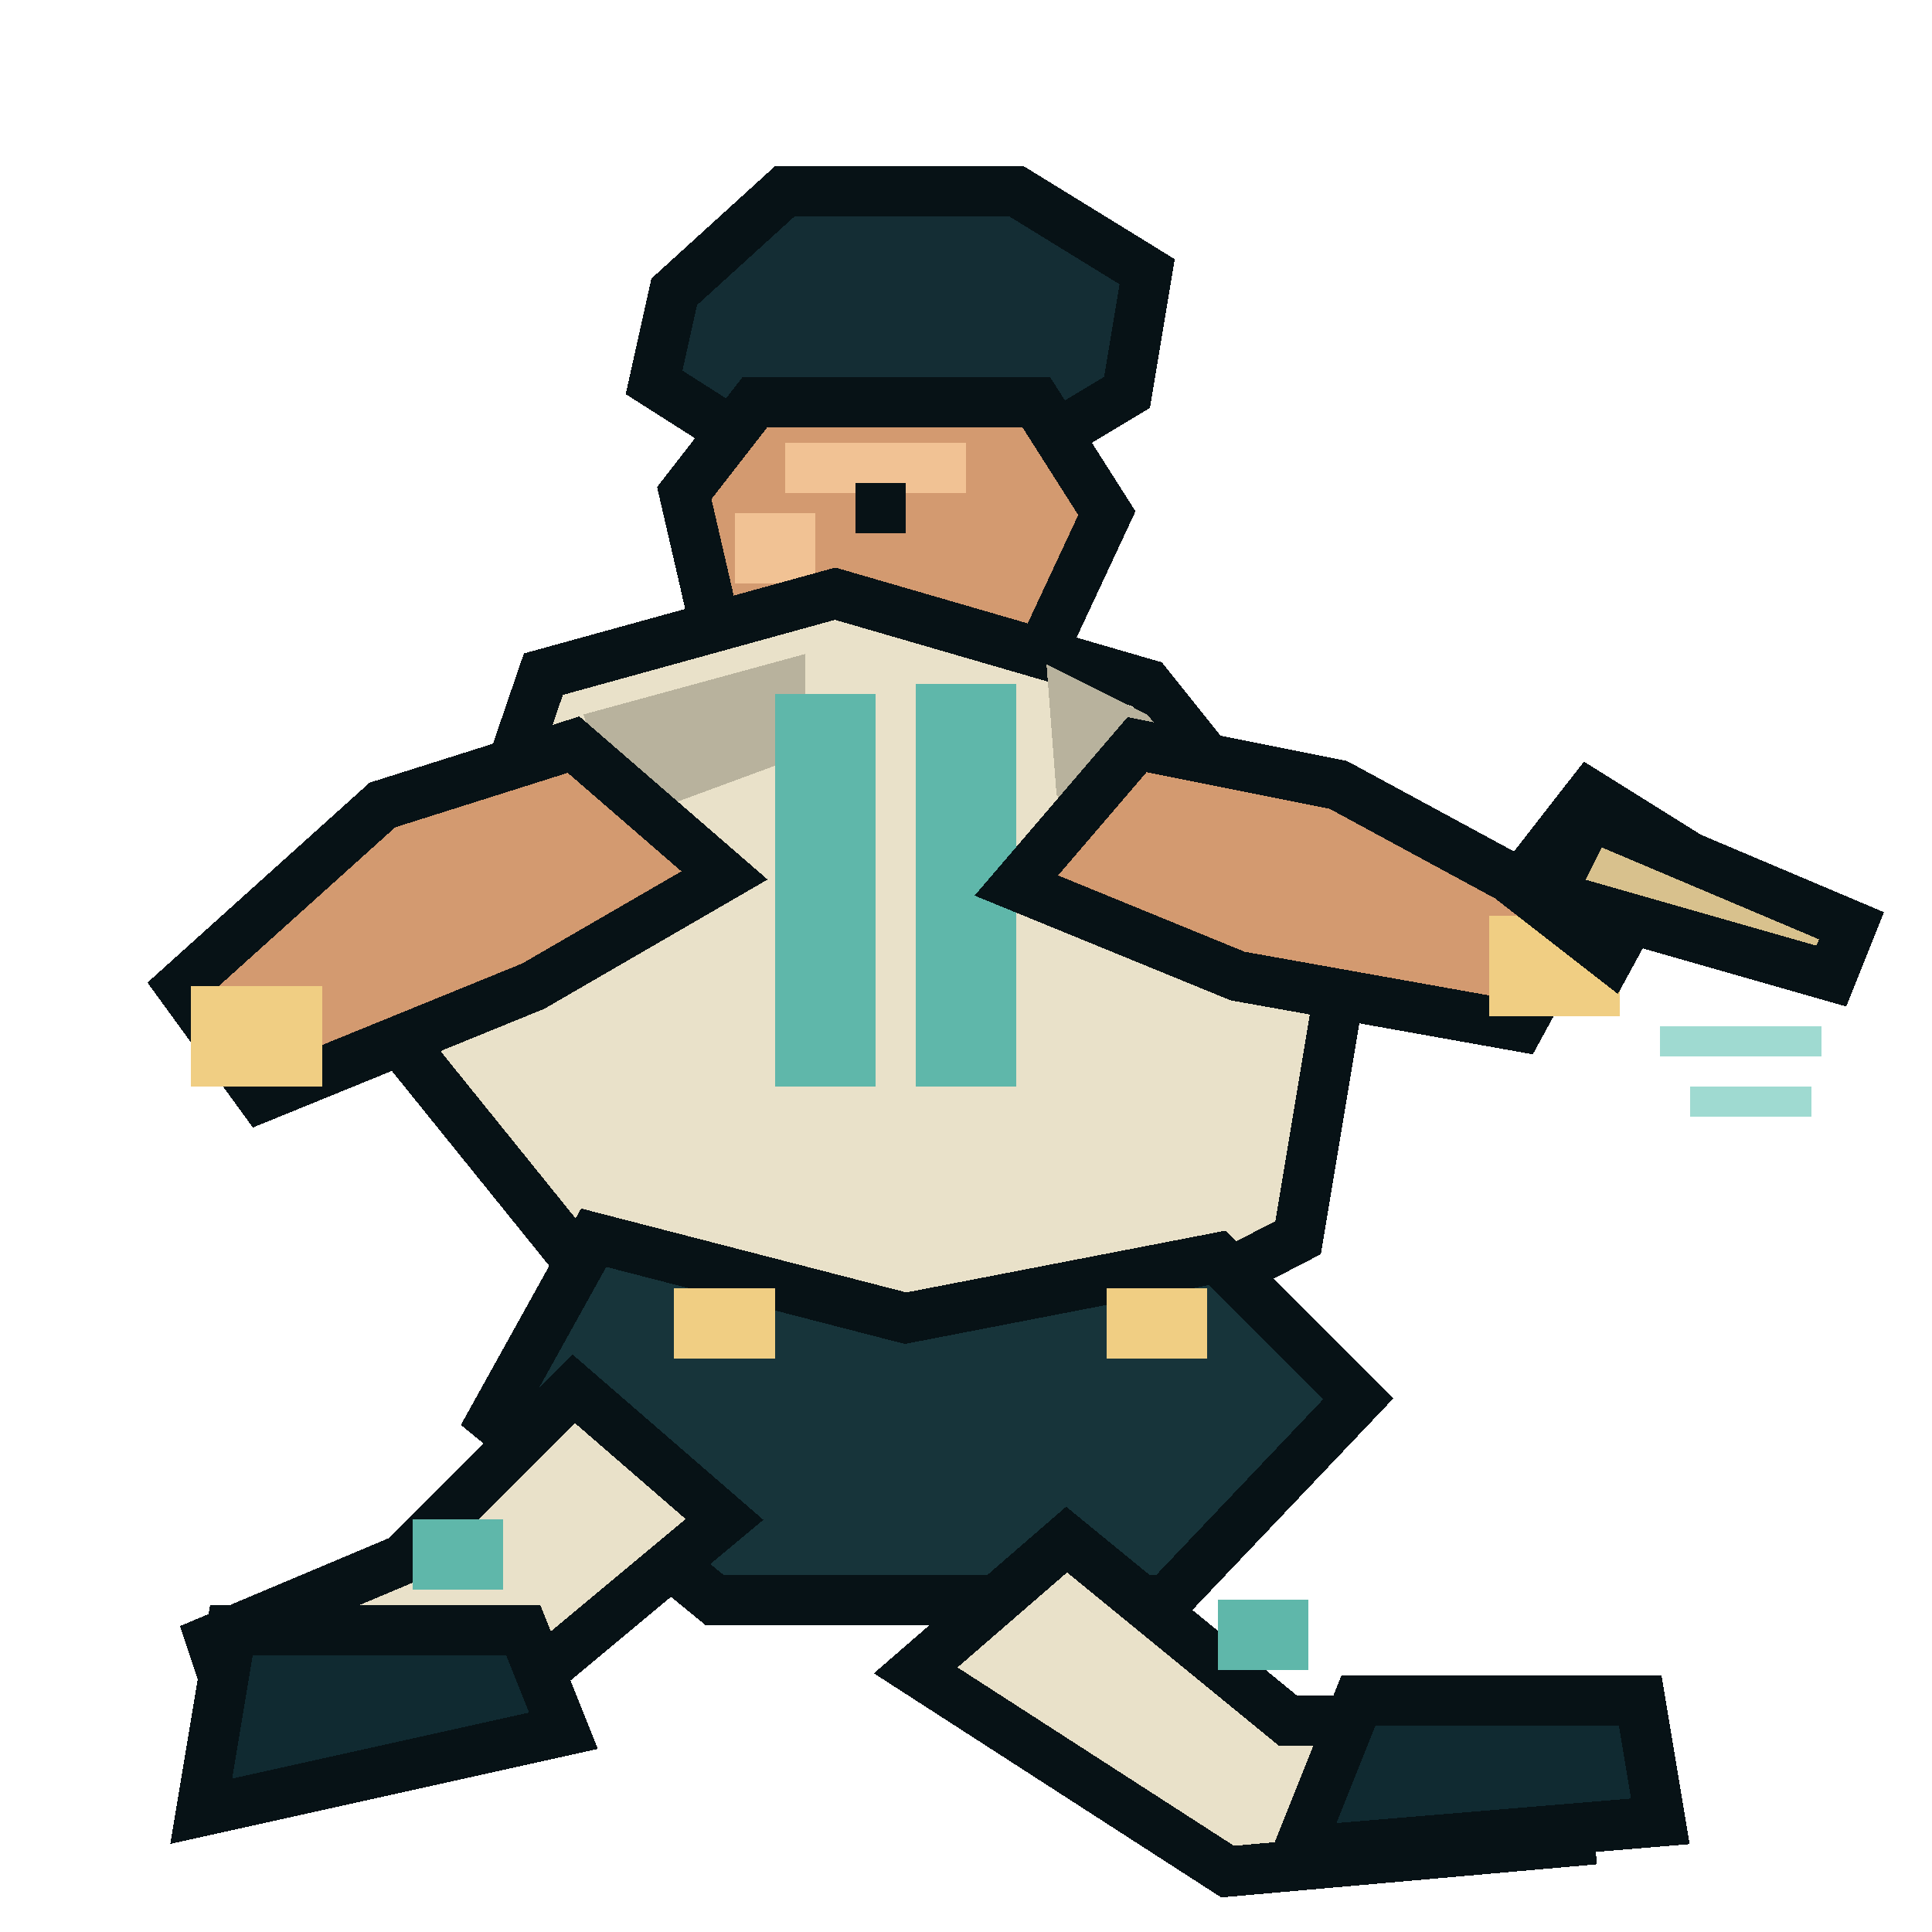
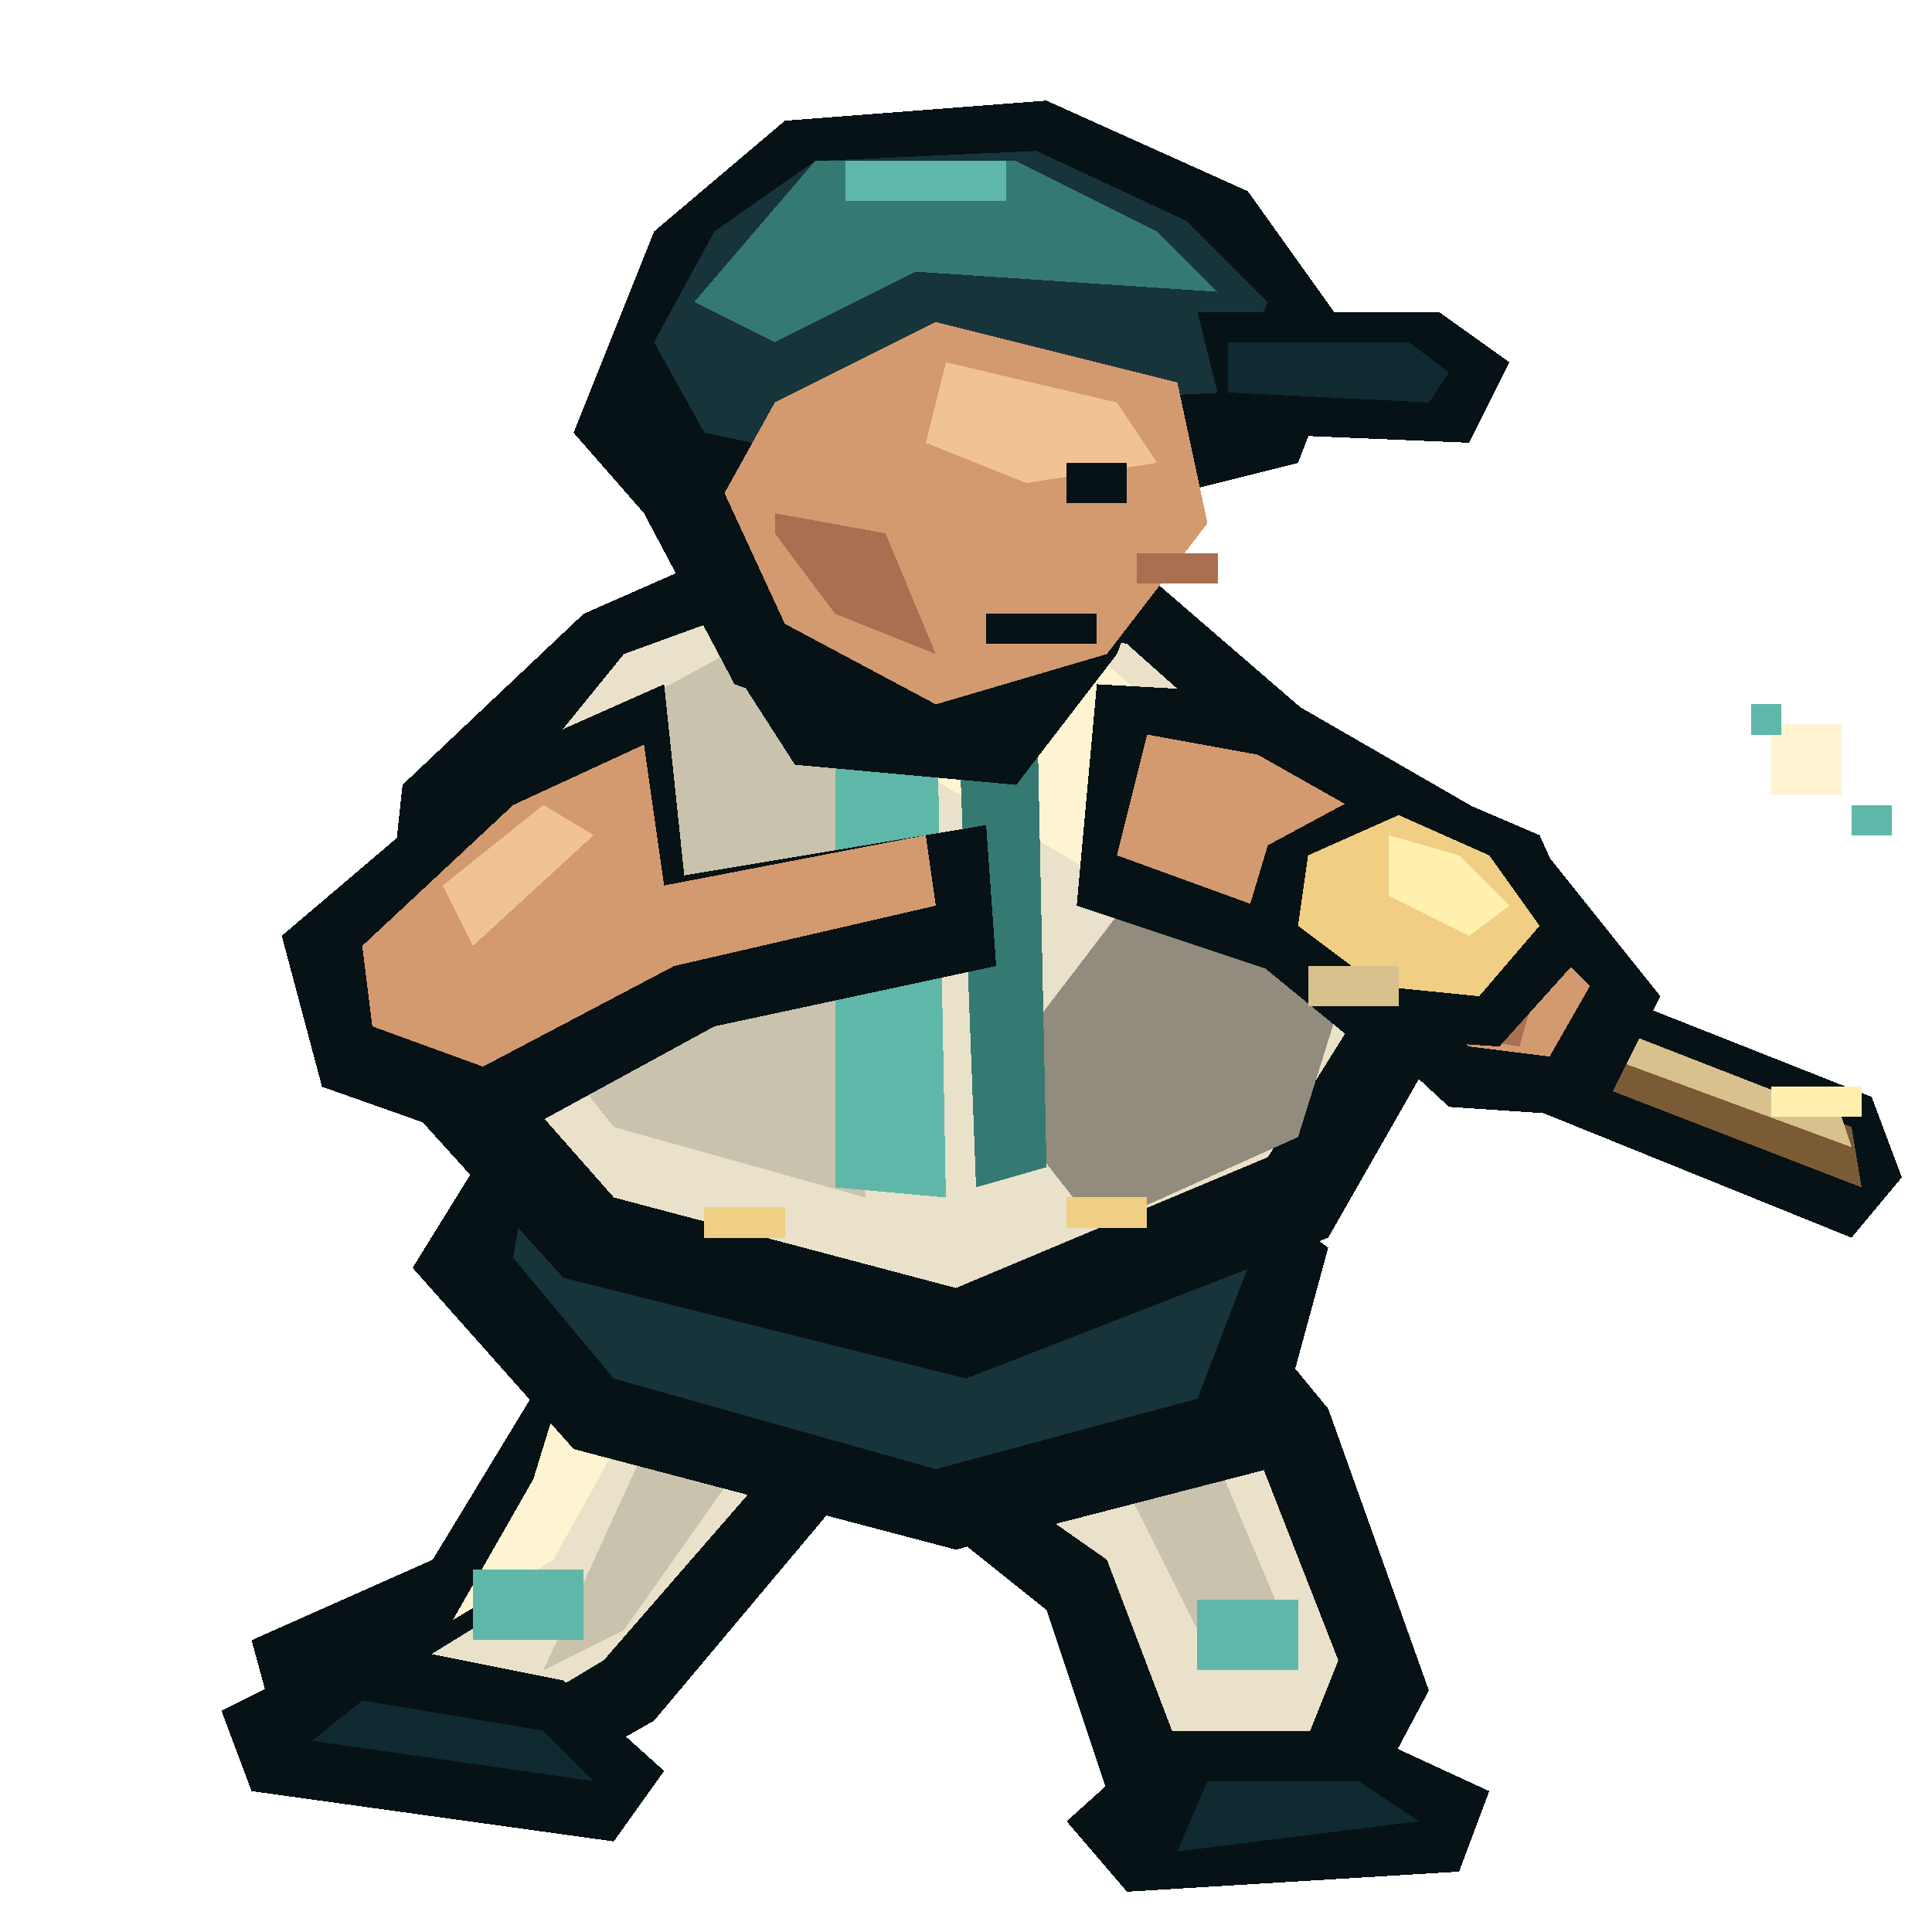
- <svg xmlns="http://www.w3.org/2000/svg" viewBox="0 0 192 192" shape-rendering="crispEdges">
-   <g stroke="#071216" stroke-width="5" stroke-linejoin="miter" stroke-linecap="square">
-     <path fill="#142d34" d="M67 29l11-10h23l13 8-2 12-10 6H76l-11-7z" />
-     <path fill="#d39a70" d="M75 40h28l7 11-7 15-17 5-15-9-3-13z" />
-     <path fill="#f1c294" stroke="none" d="M78 44h18v5H78zM73 51h8v7h-8z" />
-     <path fill="#e9e1c9" d="M54 67l29-8 31 9 20 25-5 30-29 15-38-7-21-26z" />
-     <path fill="#b8b29d" stroke="none" d="M58 71l22-6v10l-19 7zM104 66l10 5 14 17-8 4-15-13z" />
-     <path fill="#5fb7aa" stroke="none" d="M77 69h10v39H77zM91 68h10v40H91z" />
-     <path fill="#d39a70" d="M57 74L38 80 18 98l8 11 27-11 19-11z" />
-     <path fill="#d39a70" d="M113 74l20 4 24 13-6 11-28-5-22-9z" />
-     <path fill="#f0ce83" stroke="none" d="M19 98h13v10H19zM148 91h13v10h-13z" />
-     <path fill="#17343a" d="M59 123l31 8 31-6 14 14-19 20H71l-22-18z" />
-     <path fill="#e9e1c9" d="M72 151l-24 20-23 4-4-12 19-8 17-17z" />
-     <path fill="#e9e1c9" d="M106 153l22 18 27 0 1 12-34 3-31-20z" />
-     <path fill="#102a31" d="M23 162h29l4 10-36 8zM135 169h28l2 12-36 3z" />
-     <path fill="#d8c18d" d="M151 88l7-9 8 5-6 11z" />
-     <path fill="#d8c18d" d="M158 81l26 11-2 5-28-8z" />
+ <svg xmlns="http://www.w3.org/2000/svg" viewBox="0 0 192 192" shape-rendering="crispEdges" data-art="gm12-batter" data-pose="miss">
+   <g id="batter-miss">
+     <path fill="#071216" d="M135 95l8-3 43 17 3 8-5 6-47-19-7-6z" />
+     <path fill="#7b5b36" d="M143 96l41 16 1 6-44-17z" />
+     <path fill="#d8c18d" d="M147 97l36 14 1 3-38-14z" />
+     <rect x="176" y="108" width="9" height="3" fill="#fff0b0" />
+     <path fill="#071216" d="M88 119l30 4 14 17 10 28-8 15-22 1-8-24-20-16z" />
+     <path fill="#e9e1c9" d="M94 125l20 4 10 13 9 23-4 10-11 1-8-21-20-14z" />
+     <path fill="#c9c3ad" d="M112 132l8 11 8 19-7 4-9-18z" />
+     <rect x="119" y="159" width="10" height="7" fill="#5fb7aa" />
+     <path fill="#071216" d="M116 172l19 0 13 6-3 8-33 2-6-7z" />
+     <path fill="#102a31" d="M120 177h15l6 4-24 3z" />
+     <path fill="#071216" d="M77 115l23 15-14 16-21 25-14 8-23-5-3-11 18-8 17-28z" />
+     <path fill="#e9e1c9" d="M78 123l13 8-11 11-20 23-10 6-13-3 13-8 16-29z" />
+     <path fill="#fff4d2" d="M57 134l8 3-10 18-10 6 8-14z" />
+     <path fill="#c9c3ad" d="M65 142l9 3-12 17-8 4z" />
+     <rect x="47" y="156" width="11" height="7" fill="#5fb7aa" />
+     <path fill="#071216" d="M36 163l20 4 10 9-5 7-36-5-3-8z" />
+     <path fill="#102a31" d="M36 169l18 3 5 5-28-4z" />
+     <path fill="#071216" d="M54 105l57 3 21 16-6 22-31 8-38-10-16-18z" />
+     <path fill="#17343a" d="M53 113l54 2 17 11-5 13-26 7-32-9-10-12z" />
+     <path fill="#347a73" d="M58 115l48 2 8 7-53 2z" />
+     <path fill="#f0ce83" d="M77 116l18 0 0 7-18 0z" />
+     <rect x="83" y="117" width="6" height="4" fill="#071216" />
+     <path fill="#071216" d="M58 61l25-11 32 8 22 19 7 25-12 21-36 14-40-10-19-21 3-28z" />
+     <path fill="#e9e1c9" d="M62 65l22-8 28 7 18 16 6 19-10 16-31 13-34-9-15-17 3-21z" />
+     <path fill="#c9c3ad" d="M52 76l22-12 10 8 2 47-25-7-11-14z" />
+     <path fill="#fff4d2" d="M91 60l19 6 16 14-10 11-24-14z" />
+     <path fill="#918c7d" d="M111 91l23 6-5 16-20 9-11-14z" />
+     <path fill="#5fb7aa" d="M83 62l10 2 1 55-11-1z" />
+     <path fill="#347a73" d="M95 65l8 2 1 49-7 2z" />
+     <path fill="#071216" d="M66 68l-18 8-20 17 4 15 17 6 22-12 28-6-1-14-30 5z" />
+     <path fill="#d39a70" d="M64 74l-13 6-15 14 1 8 11 4 19-10 26-6-1-7-26 5z" />
+     <path fill="#f1c294" d="M44 88l10-8 5 3-12 11z" />
+     <path fill="#071216" d="M109 68l18 1 26 15 12 15-6 12-15-1-13-12-24-8z" />
+     <path fill="#d39a70" d="M114 73l11 2 23 13 10 10-4 7-8-1-13-11-22-8z" />
+     <path fill="#a86f50" d="M141 87l12 10-2 7-6-1-8-9z" />
+     <path fill="#071216" d="M126 84l13-7 14 6 5 11-9 10-15-1-11-9z" />
+     <path fill="#f0ce83" d="M130 85l9-4 9 4 5 7-6 7-10-1-8-6z" />
+     <path fill="#fff0b0" d="M138 83l7 2 5 5-4 3-8-4z" />
+     <rect x="130" y="96" width="9" height="4" fill="#d8c18d" />
+     <path fill="#071216" d="M79 47l23 1 9 17-10 13-22-2-9-14z" />
+     <path fill="#d39a70" d="M83 50l16 1 6 12-6 8-15-1-7-9z" />
+     <path fill="#071216" d="M65 23l13-11 26-2 20 9 10 14-5 13-12 3-6 16-18 10-20-7-9-17-7-8z" />
+     <path fill="#17343a" d="M71 23l10-7 22-1 15 7 8 8-4 9-21 1-12 7-19-4-5-9z" />
+     <path fill="#347a73" d="M81 16l20 0 14 7 6 6-30-2-14 7-8-4z" />
+     <rect x="84" y="16" width="16" height="4" fill="#5fb7aa" />
+     <path fill="#071216" d="M119 31h24l7 5-4 8-24-1z" />
+     <path fill="#102a31" d="M122 34h18l4 3-2 3-20-1z" />
+     <path fill="#d39a70" d="M77 40l16-8 24 6 3 14-10 13-17 5-15-8-6-13z" />
+     <path fill="#a86f50" d="M77 51l11 2 5 12-10-4-6-8z" />
+     <path fill="#f1c294" d="M94 36l17 4 4 6-13 2-10-4z" />
+     <rect x="106" y="46" width="6" height="4" fill="#071216" />
+     <rect x="113" y="55" width="8" height="3" fill="#a86f50" />
+     <rect x="98" y="61" width="11" height="3" fill="#071216" />
+     <rect x="176" y="72" width="7" height="7" fill="#fff4d2" />
+     <rect x="174" y="70" width="3" height="3" fill="#5fb7aa" />
+     <rect x="184" y="80" width="4" height="3" fill="#5fb7aa" />
+     <rect x="70" y="120" width="8" height="3" fill="#f0ce83" />
+     <rect x="106" y="119" width="8" height="3" fill="#f0ce83" />
  </g>
-   <rect x="85" y="48" width="5" height="5" fill="#071216" />
-   <rect x="67" y="128" width="10" height="7" fill="#f0ce83" />
-   <rect x="110" y="128" width="10" height="7" fill="#f0ce83" />
-   <path d="M165 102h16v3h-16zM168 108h12v3h-12z" fill="#9fdad1" />
-   <rect x="41" y="151" width="9" height="7" fill="#5fb7aa" />
-   <rect x="121" y="159" width="9" height="7" fill="#5fb7aa" />
</svg>
